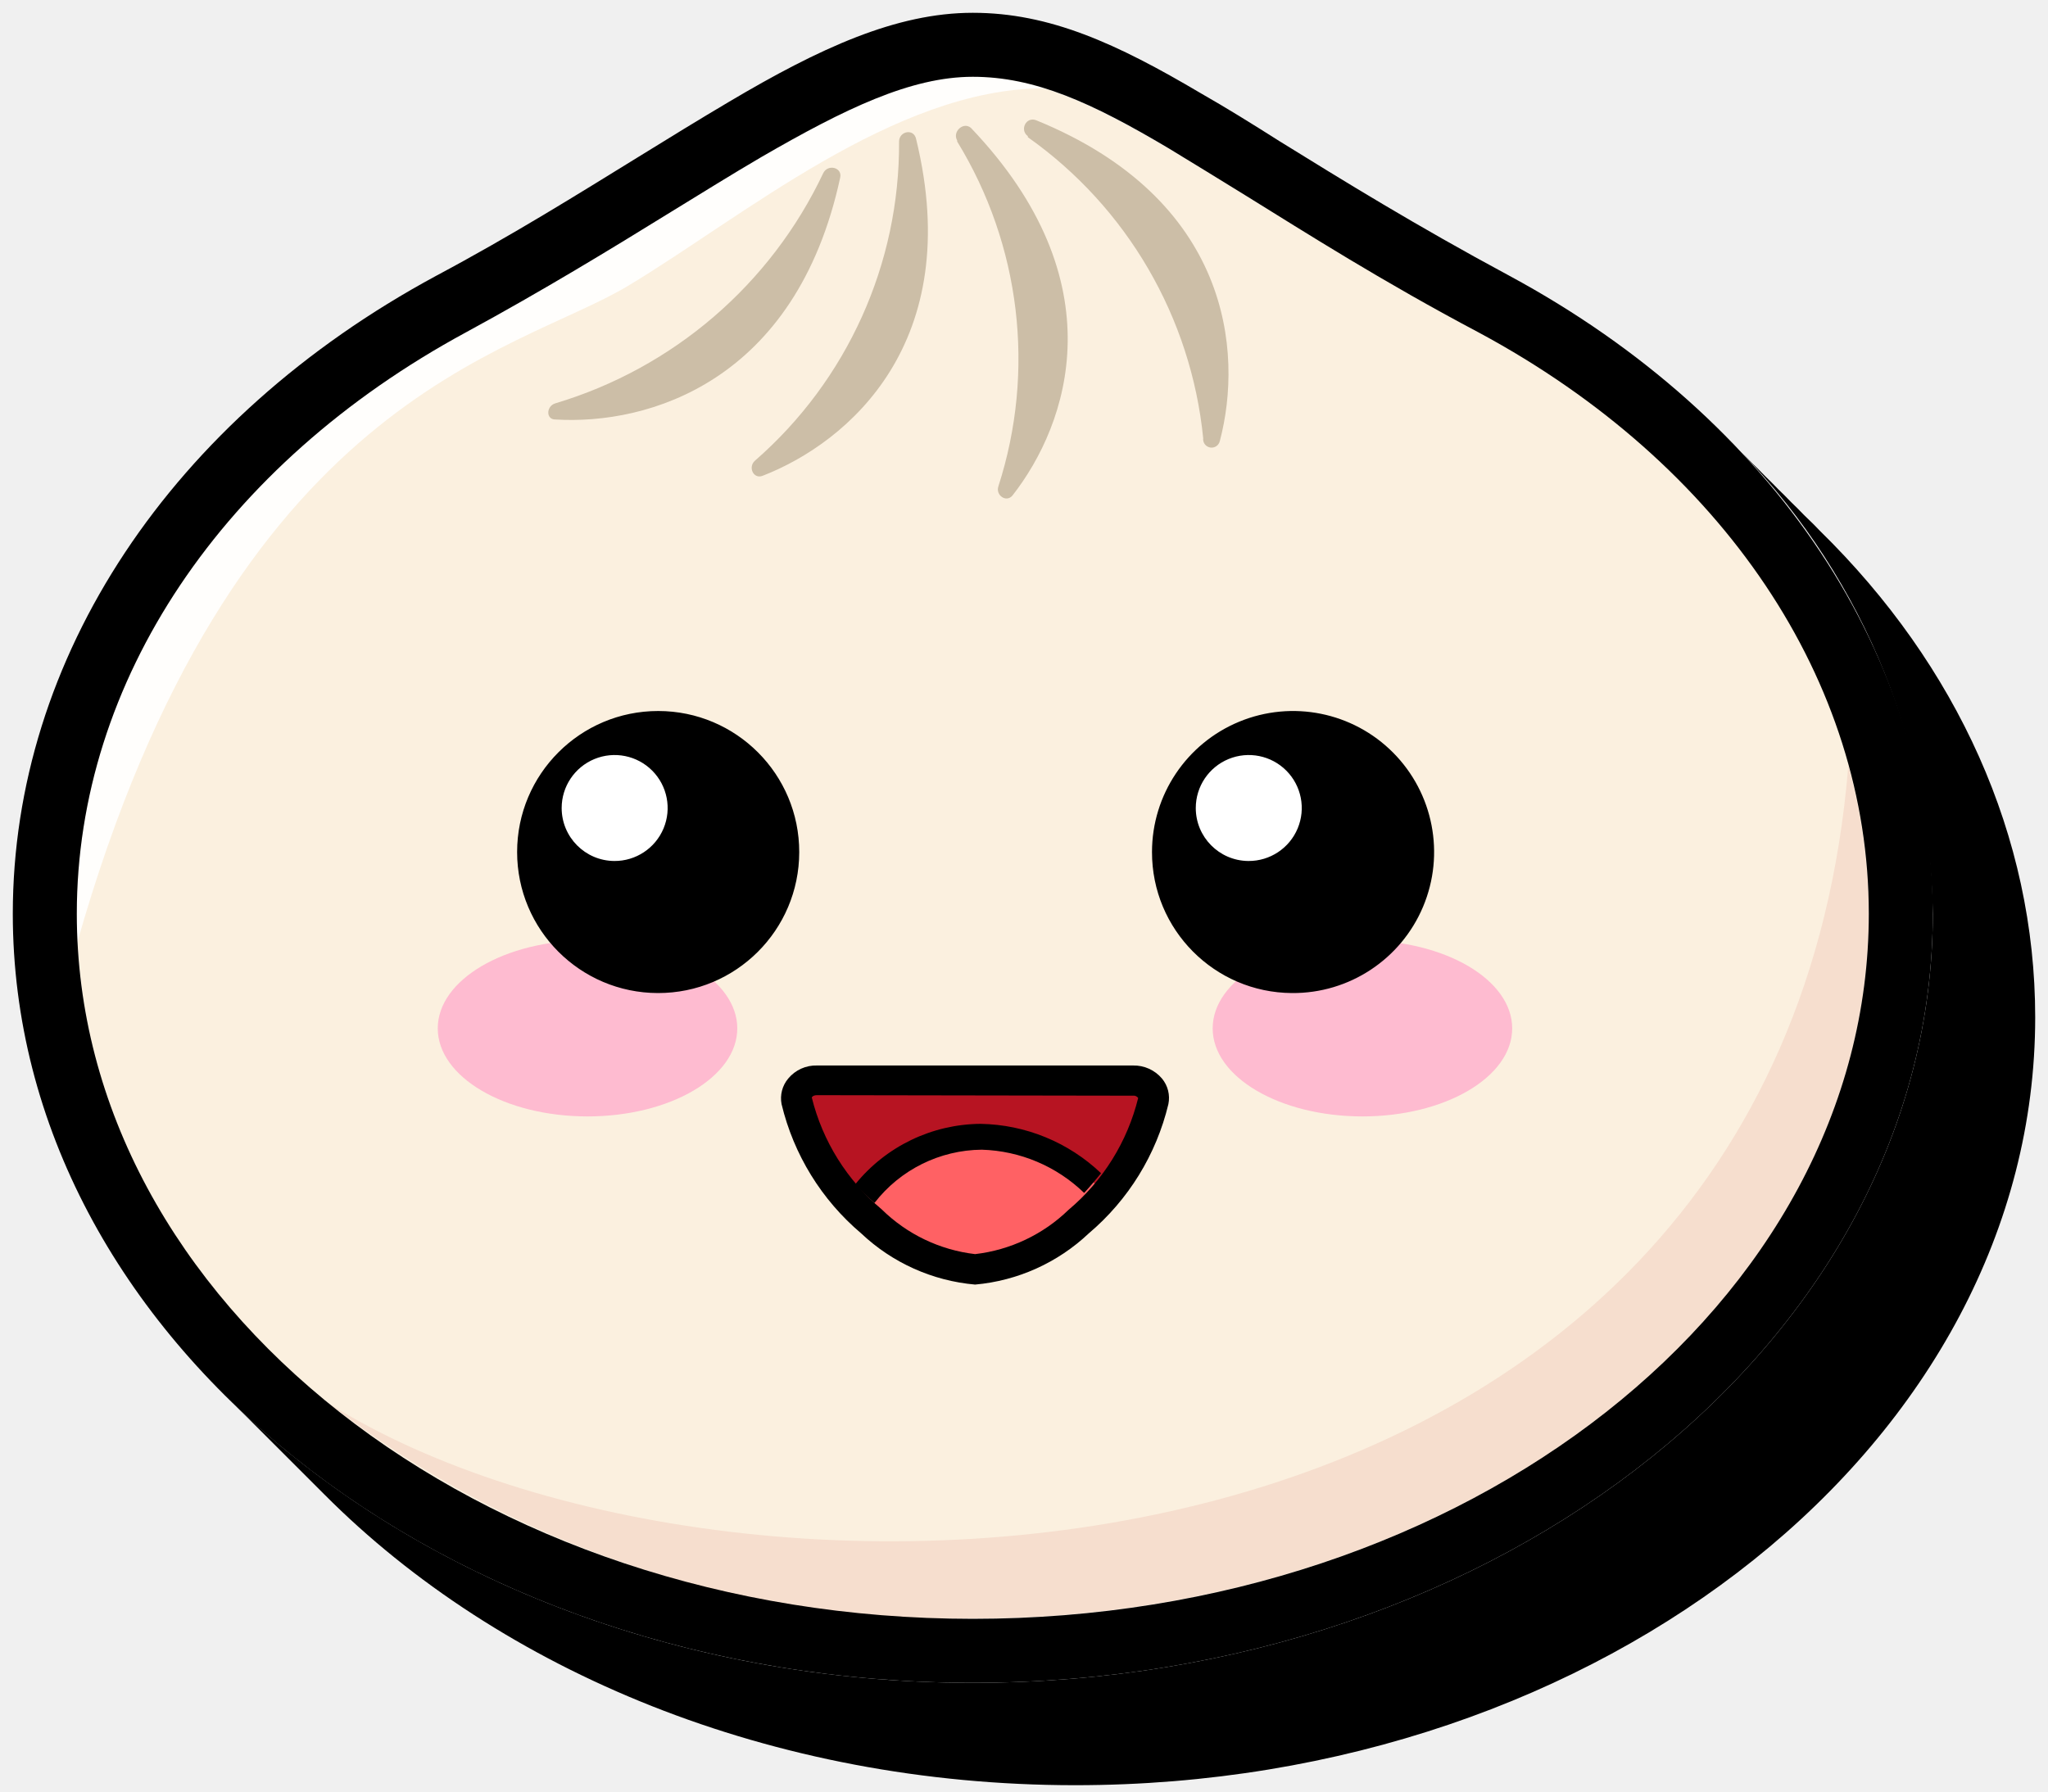
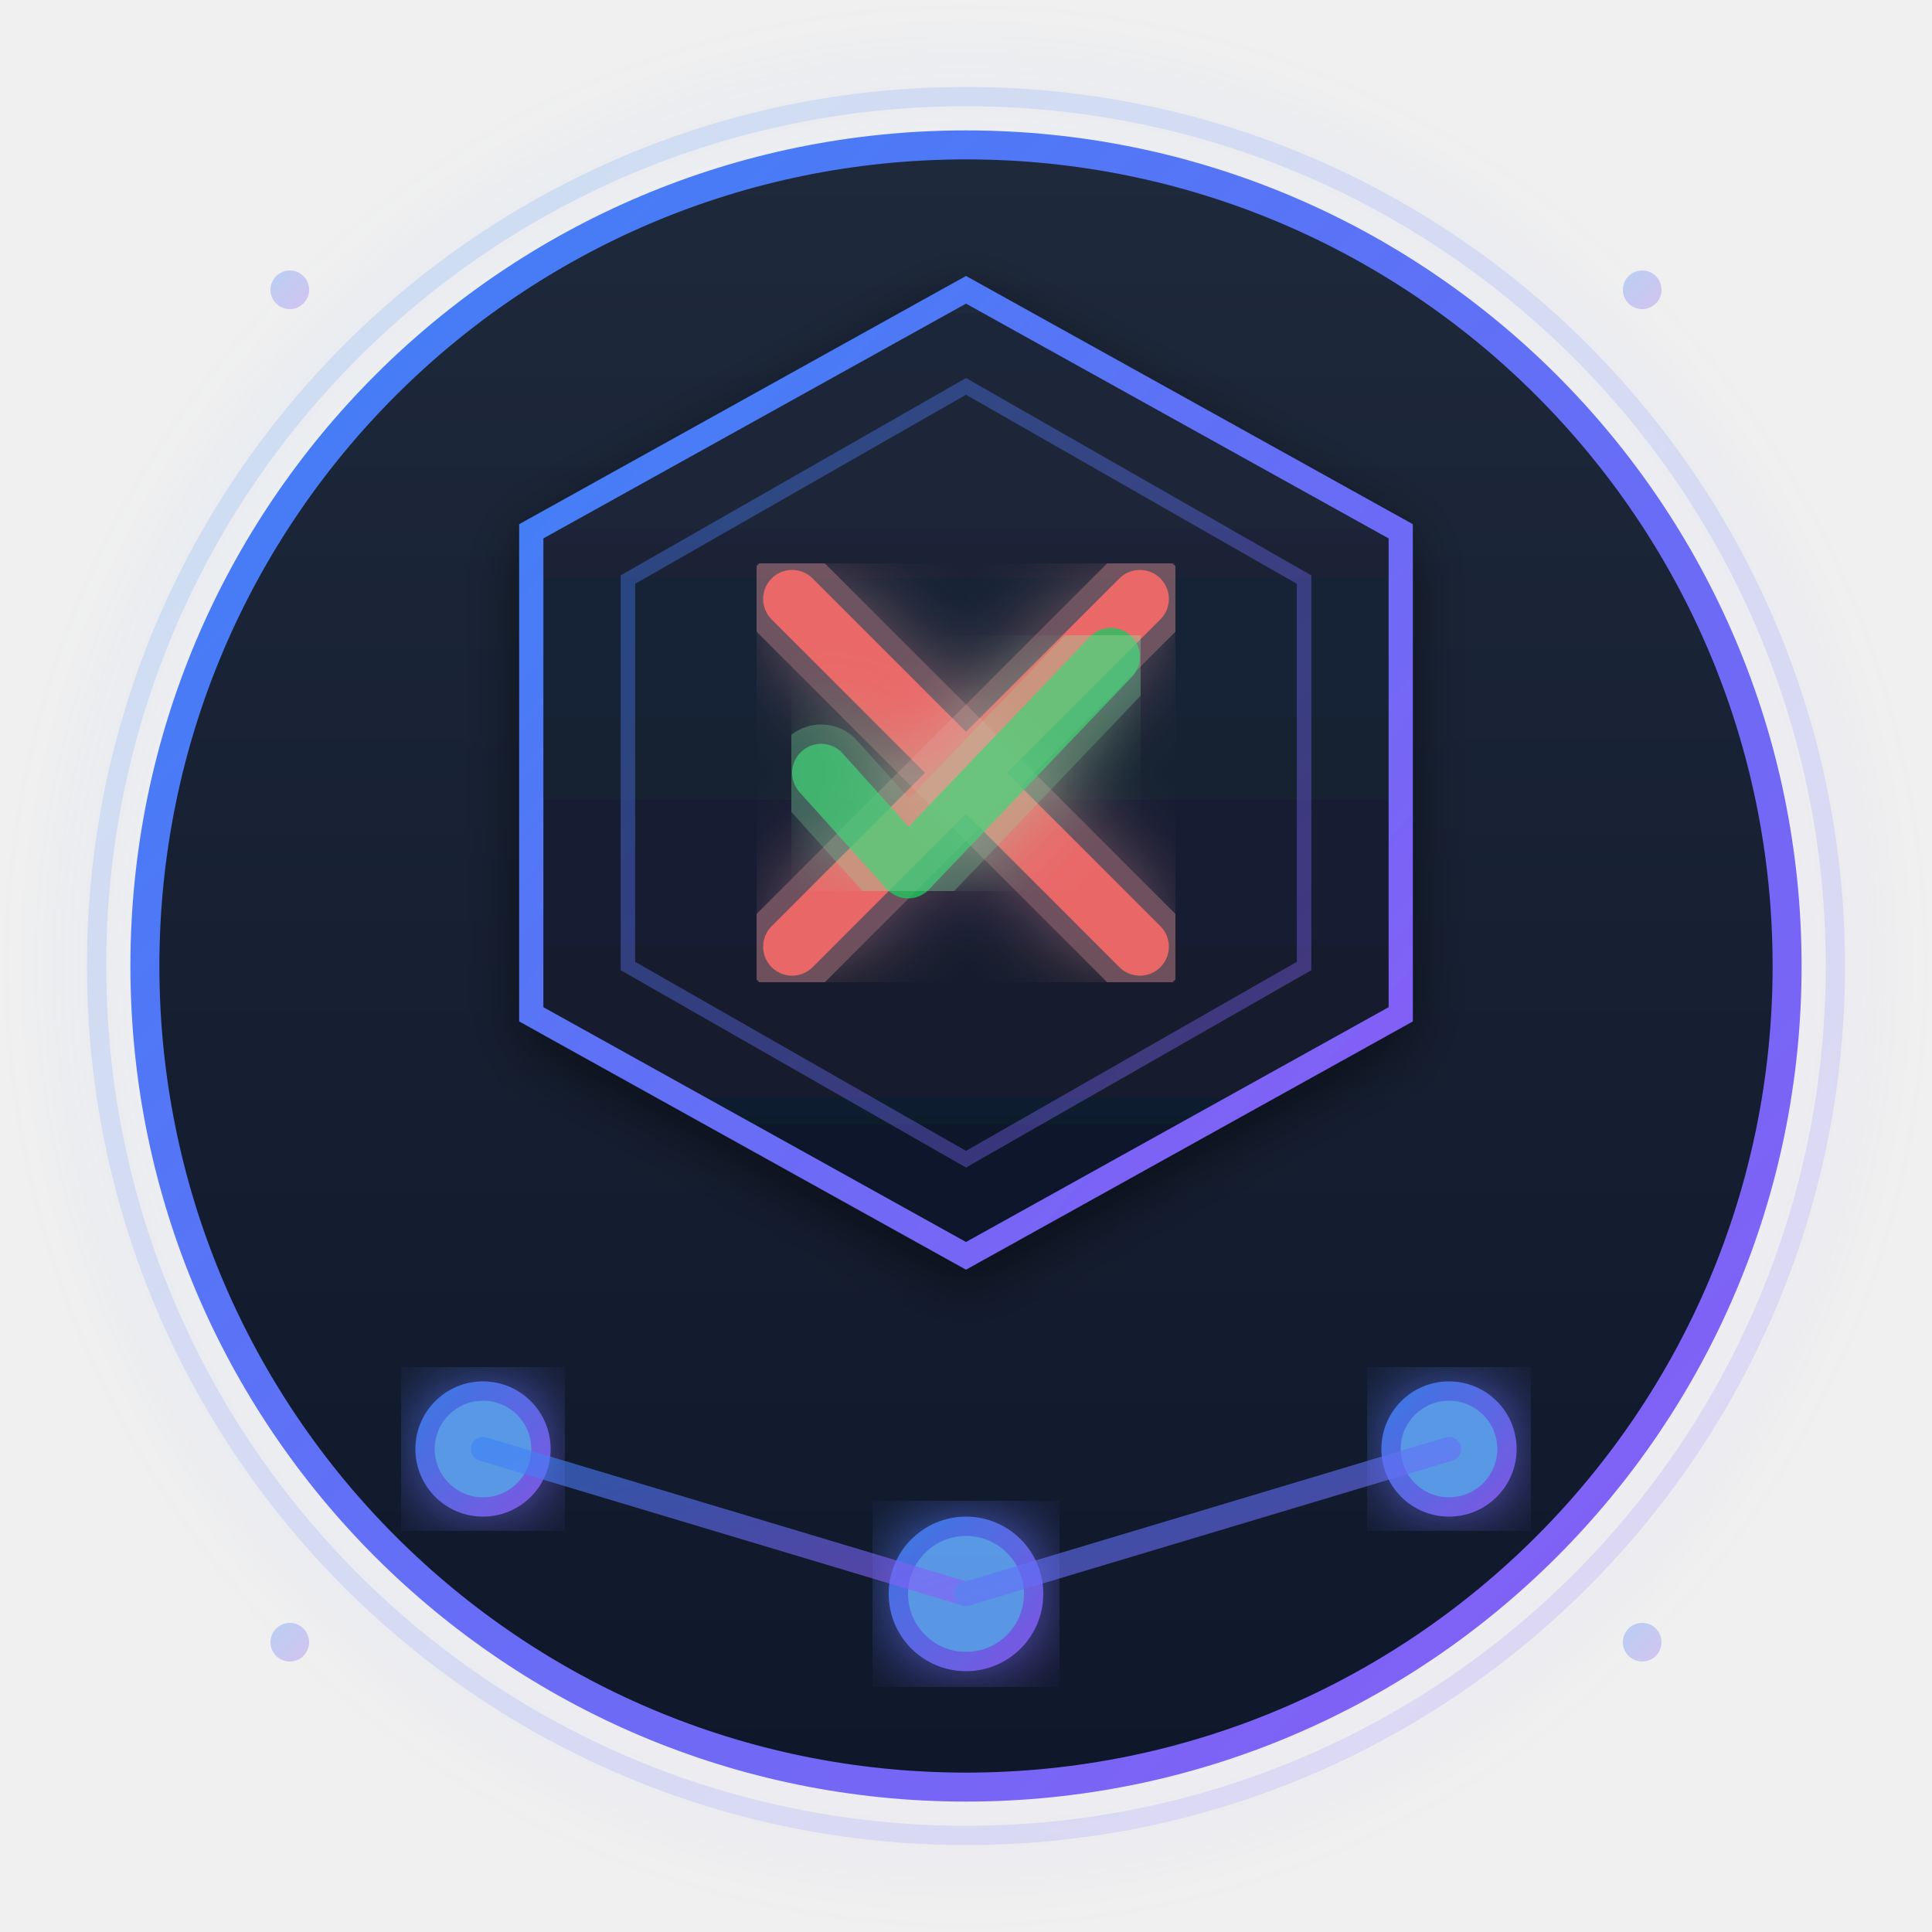
- <svg xmlns="http://www.w3.org/2000/svg" id="Bun" viewBox="0 0 80 70">
-   <path id="Shadow" d="M71.09,20.74c-.16-.17-.33-.34-.5-.5s-.33-.34-.5-.5-.33-.34-.5-.5-.33-.34-.5-.5-.33-.34-.5-.5-.33-.34-.5-.5-.33-.34-.5-.5A26.46,26.46,0,0,1,75.5,35.7c0,16.57-16.82,30.05-37.5,30.05-11.58,0-21.94-4.23-28.83-10.86l.5.5.5.5.5.5.5.5.5.5.5.5.5.5C19.55,65.3,30.14,69.75,42,69.75c20.68,0,37.5-13.48,37.5-30C79.5,32.69,76.46,26,71.09,20.74Z" />
-   <g id="Body">
-     <path id="Background" d="M73,35.7c0,15.21-15.67,27.54-35,27.54S3,50.91,3,35.7C3,26.27,9,17.94,18.22,13S33.18,3,38,3s8.94,4.13,19.78,10C67,17.94,73,26.27,73,35.7Z" style="fill:#fbf0df" />
-     <path id="Bottom_Shadow" data-name="Bottom Shadow" d="M73,35.7a21.67,21.67,0,0,0-.8-5.78c-2.73,33.3-43.35,34.9-59.32,24.94A40,40,0,0,0,38,63.24C57.3,63.24,73,50.89,73,35.7Z" style="fill:#f6dece" />
-     <path id="Light_Shine" data-name="Light Shine" d="M24.53,11.17C29,8.49,34.94,3.46,40.78,3.45A9.29,9.29,0,0,0,38,3c-2.42,0-5,1.25-8.25,3.13-1.13.66-2.3,1.39-3.54,2.15-2.33,1.44-5,3.07-8,4.7C8.69,18.13,3,26.62,3,35.7c0,.4,0,.8,0,1.19C9.06,15.48,20.07,13.85,24.53,11.17Z" style="fill:#fffefc" />
-     <path id="Top" d="M35.12,5.53A16.41,16.41,0,0,1,29.49,18c-.28.25-.06.73.3.59,3.37-1.31,7.92-5.23,6-13.14C35.71,5,35.12,5.12,35.12,5.53Zm2.27,0A16.24,16.24,0,0,1,39,19c-.12.35.31.65.55.36C41.74,16.56,43.65,11,37.93,5,37.64,4.74,37.19,5.14,37.39,5.49Zm2.76-.17A16.42,16.42,0,0,1,47,17.12a.33.33,0,0,0,.65.11c.92-3.49.4-9.44-7.17-12.53C40.08,4.54,39.82,5.08,40.15,5.32ZM21.69,15.76a16.94,16.94,0,0,0,10.47-9c.18-.36.75-.22.66.18-1.73,8-7.52,9.67-11.12,9.45C21.32,16.4,21.33,15.87,21.69,15.76Z" style="fill:#ccbea7;fill-rule:evenodd" />
-     <path id="Outline" d="M38,65.75C17.32,65.75.5,52.27.5,35.7c0-10,6.18-19.33,16.53-24.92,3-1.6,5.57-3.21,7.86-4.62,1.26-.78,2.45-1.51,3.6-2.19C32,1.89,35,.5,38,.5s5.62,1.2,8.9,3.14c1,.57,2,1.19,3.07,1.87,2.49,1.54,5.3,3.28,9,5.27C69.32,16.37,75.5,25.69,75.5,35.7,75.5,52.27,58.68,65.75,38,65.75ZM38,3c-2.42,0-5,1.25-8.25,3.13-1.13.66-2.3,1.39-3.54,2.15-2.33,1.44-5,3.07-8,4.7C8.69,18.13,3,26.62,3,35.7,3,50.89,18.7,63.25,38,63.25S73,50.89,73,35.7C73,26.62,67.31,18.13,57.78,13,54,11,51.05,9.12,48.66,7.64c-1.09-.67-2.09-1.29-3-1.84C42.63,4,40.42,3,38,3Z" />
+ <svg xmlns="http://www.w3.org/2000/svg" viewBox="0 0 200 200" fill="none">
+   <defs>
+     <linearGradient id="mainGradient" x1="0%" y1="0%" x2="100%" y2="100%">
+       <stop offset="0%" style="stop-color:#3b82f6;stop-opacity:1" />
+       <stop offset="100%" style="stop-color:#8b5cf6;stop-opacity:1" />
+     </linearGradient>
+     <linearGradient id="shieldGradient" x1="0%" y1="0%" x2="0%" y2="100%">
+       <stop offset="0%" style="stop-color:#1e293b;stop-opacity:1" />
+       <stop offset="100%" style="stop-color:#0f172a;stop-opacity:1" />
+     </linearGradient>
+     <linearGradient id="glowGradient" x1="0%" y1="0%" x2="100%" y2="100%">
+       <stop offset="0%" style="stop-color:#60a5fa;stop-opacity:0.8" />
+       <stop offset="100%" style="stop-color:#a78bfa;stop-opacity:0.8" />
+     </linearGradient>
+     <filter id="glow">
+       <feGaussianBlur stdDeviation="4" result="coloredBlur" />
+       <feMerge>
+         <feMergeNode in="coloredBlur" />
+         <feMergeNode in="SourceGraphic" />
+       </feMerge>
+     </filter>
+     <filter id="innerShadow">
+       <feGaussianBlur in="SourceAlpha" stdDeviation="3" />
+       <feOffset dx="0" dy="2" result="offsetblur" />
+       <feComponentTransfer>
+         <feFuncA type="linear" slope="0.5" />
+       </feComponentTransfer>
+       <feMerge>
+         <feMergeNode />
+         <feMergeNode in="SourceGraphic" />
+       </feMerge>
+     </filter>
+   </defs>
+   <circle cx="100" cy="100" r="90" fill="none" stroke="url(#glowGradient)" stroke-width="2" opacity="0.3" filter="url(#glow)" />
+   <circle cx="100" cy="100" r="85" fill="url(#shieldGradient)" stroke="url(#mainGradient)" stroke-width="3" />
+   <path d="M100 30 L145 55 L145 105 L100 130 L55 105 L55 55 Z" fill="url(#shieldGradient)" stroke="url(#mainGradient)" stroke-width="2.5" filter="url(#innerShadow)" />
+   <path d="M100 40 L135 60 L135 100 L100 120 L65 100 L65 60 Z" fill="none" stroke="url(#mainGradient)" stroke-width="1.5" opacity="0.4" />
+   <g transform="translate(100, 80)" opacity="0.95">
+     <line x1="-18" y1="-18" x2="18" y2="18" stroke="#ef4444" stroke-width="6" stroke-linecap="round" />
+     <line x1="18" y1="-18" x2="-18" y2="18" stroke="#ef4444" stroke-width="6" stroke-linecap="round" />
+     <line x1="-18" y1="-18" x2="18" y2="18" stroke="#fca5a5" stroke-width="10" stroke-linecap="round" opacity="0.4" filter="url(#glow)" />
+     <line x1="18" y1="-18" x2="-18" y2="18" stroke="#fca5a5" stroke-width="10" stroke-linecap="round" opacity="0.4" filter="url(#glow)" />
  </g>
-   <g id="Mouth">
-     <g id="Background-2" data-name="Background">
-       <path d="M45.05,43a8.93,8.93,0,0,1-2.92,4.71,6.81,6.81,0,0,1-4,1.88A6.84,6.84,0,0,1,34,47.71,8.93,8.93,0,0,1,31.12,43a.72.72,0,0,1,.8-.81H44.26A.72.72,0,0,1,45.05,43Z" style="fill:#b71422" />
-     </g>
-     <g id="Tongue">
-       <path id="Background-3" data-name="Background" d="M34,47.79a6.91,6.91,0,0,0,4.12,1.9,6.91,6.91,0,0,0,4.11-1.9,10.63,10.63,0,0,0,1-1.07,6.83,6.83,0,0,0-4.9-2.31,6.15,6.15,0,0,0-5,2.78C33.56,47.4,33.76,47.6,34,47.79Z" style="fill:#ff6164" />
-       <path id="Outline-2" data-name="Outline" d="M34.16,47a5.36,5.36,0,0,1,4.19-2.08,6,6,0,0,1,4,1.69c.23-.25.45-.51.66-.77a7,7,0,0,0-4.71-1.93,6.36,6.36,0,0,0-4.89,2.36A9.53,9.53,0,0,0,34.16,47Z" />
-     </g>
-     <path id="Outline-3" data-name="Outline" d="M38.09,50.19a7.42,7.42,0,0,1-4.45-2,9.52,9.52,0,0,1-3.11-5.05,1.2,1.2,0,0,1,.26-1,1.41,1.41,0,0,1,1.13-.51H44.26a1.44,1.44,0,0,1,1.13.51,1.19,1.19,0,0,1,.25,1h0a9.52,9.52,0,0,1-3.11,5.05A7.42,7.42,0,0,1,38.09,50.19Zm-6.17-7.4c-.16,0-.2.07-.21.09a8.29,8.29,0,0,0,2.73,4.37A6.23,6.23,0,0,0,38.09,49a6.28,6.28,0,0,0,3.65-1.73,8.3,8.3,0,0,0,2.72-4.37.21.21,0,0,0-.2-.09Z" />
+   <g transform="translate(100, 80)" opacity="0.8">
+     <polyline points="-15,0 -6,10 15,-12" stroke="#22c55e" stroke-width="6" stroke-linecap="round" stroke-linejoin="round" fill="none" />
+     <polyline points="-15,0 -6,10 15,-12" stroke="#86efac" stroke-width="10" stroke-linecap="round" stroke-linejoin="round" fill="none" opacity="0.4" filter="url(#glow)" />
  </g>
-   <g id="Face">
-     <ellipse id="Right_Blush" data-name="Right Blush" cx="53.22" cy="40.18" rx="5.85" ry="3.44" style="fill:#febbd0" />
-     <ellipse id="Left_Bluch" data-name="Left Bluch" cx="22.95" cy="40.18" rx="5.85" ry="3.44" style="fill:#febbd0" />
-     <path id="Eyes" d="M25.7,38.8a5.51,5.51,0,1,0-5.5-5.51A5.51,5.51,0,0,0,25.7,38.8Zm24.77,0A5.51,5.51,0,1,0,45,33.29,5.5,5.5,0,0,0,50.47,38.8Z" style="fill-rule:evenodd" />
-     <path id="Iris" d="M24,33.64a2.07,2.07,0,1,0-2.06-2.07A2.07,2.07,0,0,0,24,33.64Zm24.77,0a2.07,2.07,0,1,0-2.06-2.07A2.07,2.07,0,0,0,48.75,33.64Z" style="fill:#fff;fill-rule:evenodd" />
+   <g opacity="0.9">
+     <circle cx="50" cy="150" r="7" fill="url(#mainGradient)" filter="url(#glow)" />
+     <circle cx="50" cy="150" r="5" fill="#60a5fa" />
+     <circle cx="100" cy="165" r="8" fill="url(#mainGradient)" filter="url(#glow)" />
+     <circle cx="100" cy="165" r="6" fill="#60a5fa" />
+     <circle cx="150" cy="150" r="7" fill="url(#mainGradient)" filter="url(#glow)" />
+     <circle cx="150" cy="150" r="5" fill="#60a5fa" />
+   </g>
+   <g opacity="0.6">
+     <line x1="50" y1="150" x2="100" y2="165" stroke="url(#mainGradient)" stroke-width="2.5" stroke-linecap="round" />
+     <line x1="100" y1="165" x2="150" y2="150" stroke="url(#mainGradient)" stroke-width="2.5" stroke-linecap="round" />
+     <line x1="50" y1="150" x2="150" y2="150" stroke="url(#mainGradient)" stroke-width="2" stroke-linecap="round" opacity="0.4" />
+   </g>
+   <g opacity="0.3">
+     <circle cx="30" cy="30" r="2" fill="url(#mainGradient)" />
+     <circle cx="170" cy="30" r="2" fill="url(#mainGradient)" />
+     <circle cx="30" cy="170" r="2" fill="url(#mainGradient)" />
+     <circle cx="170" cy="170" r="2" fill="url(#mainGradient)" />
  </g>
</svg>
